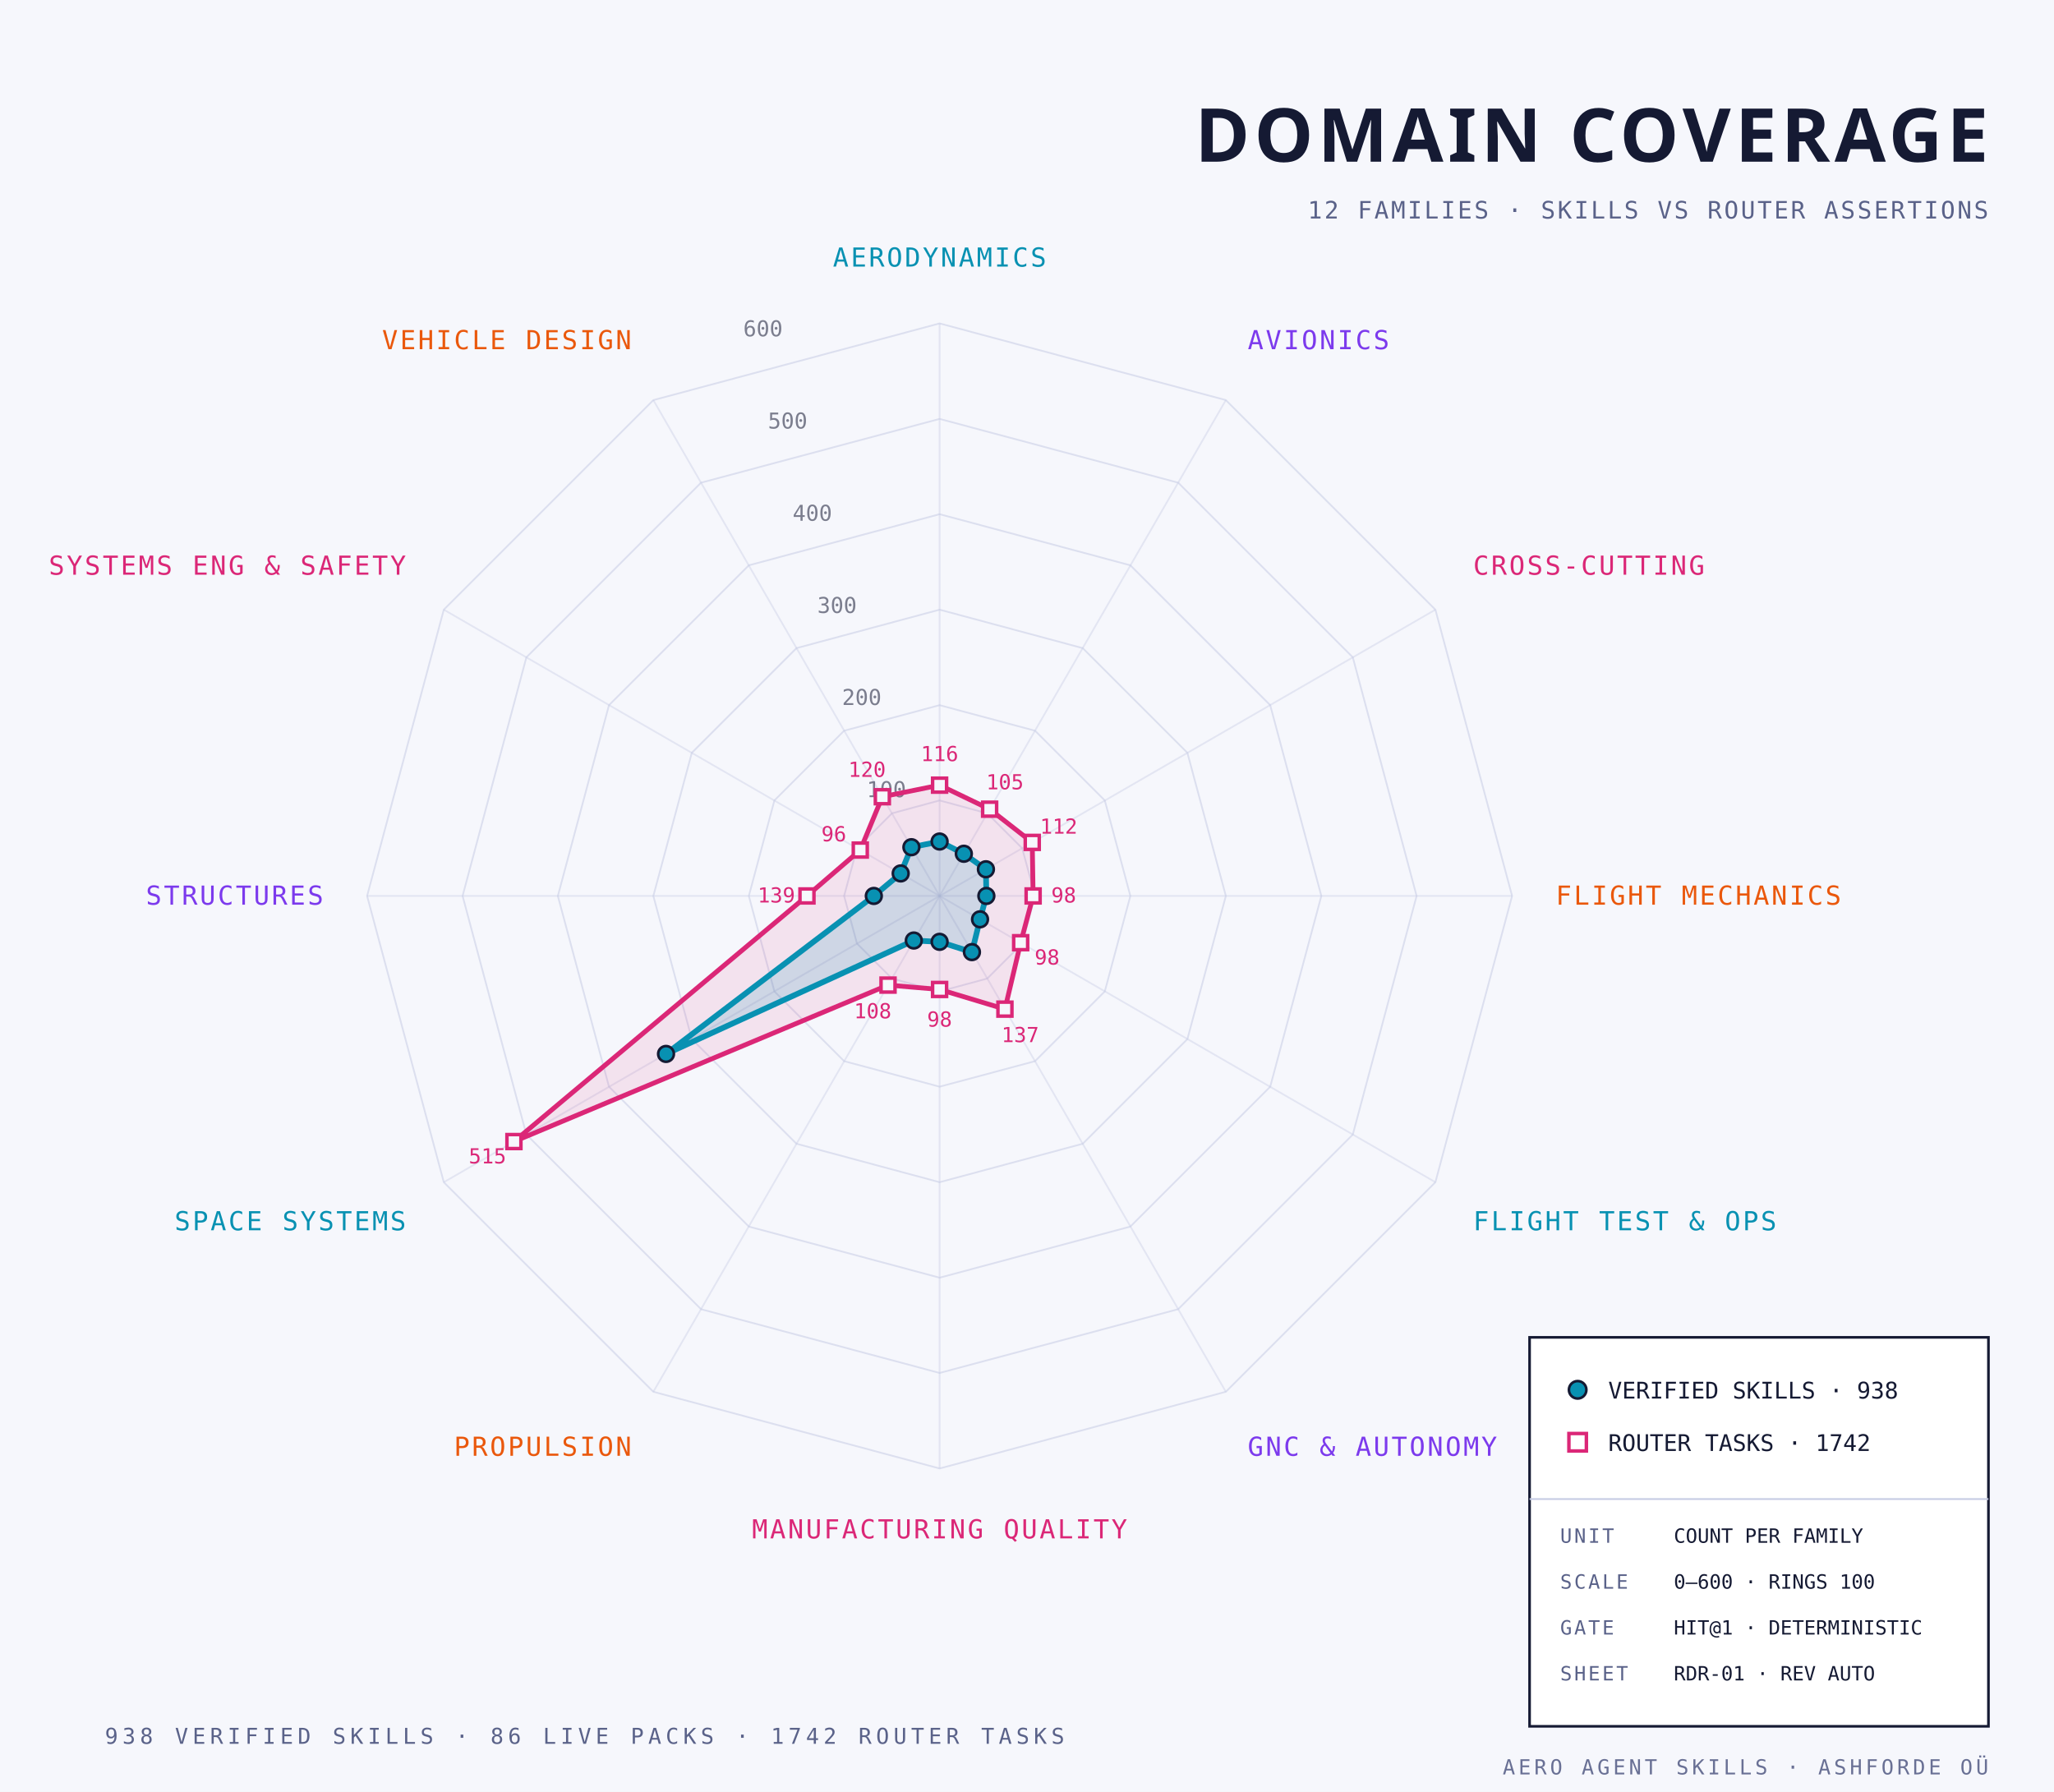
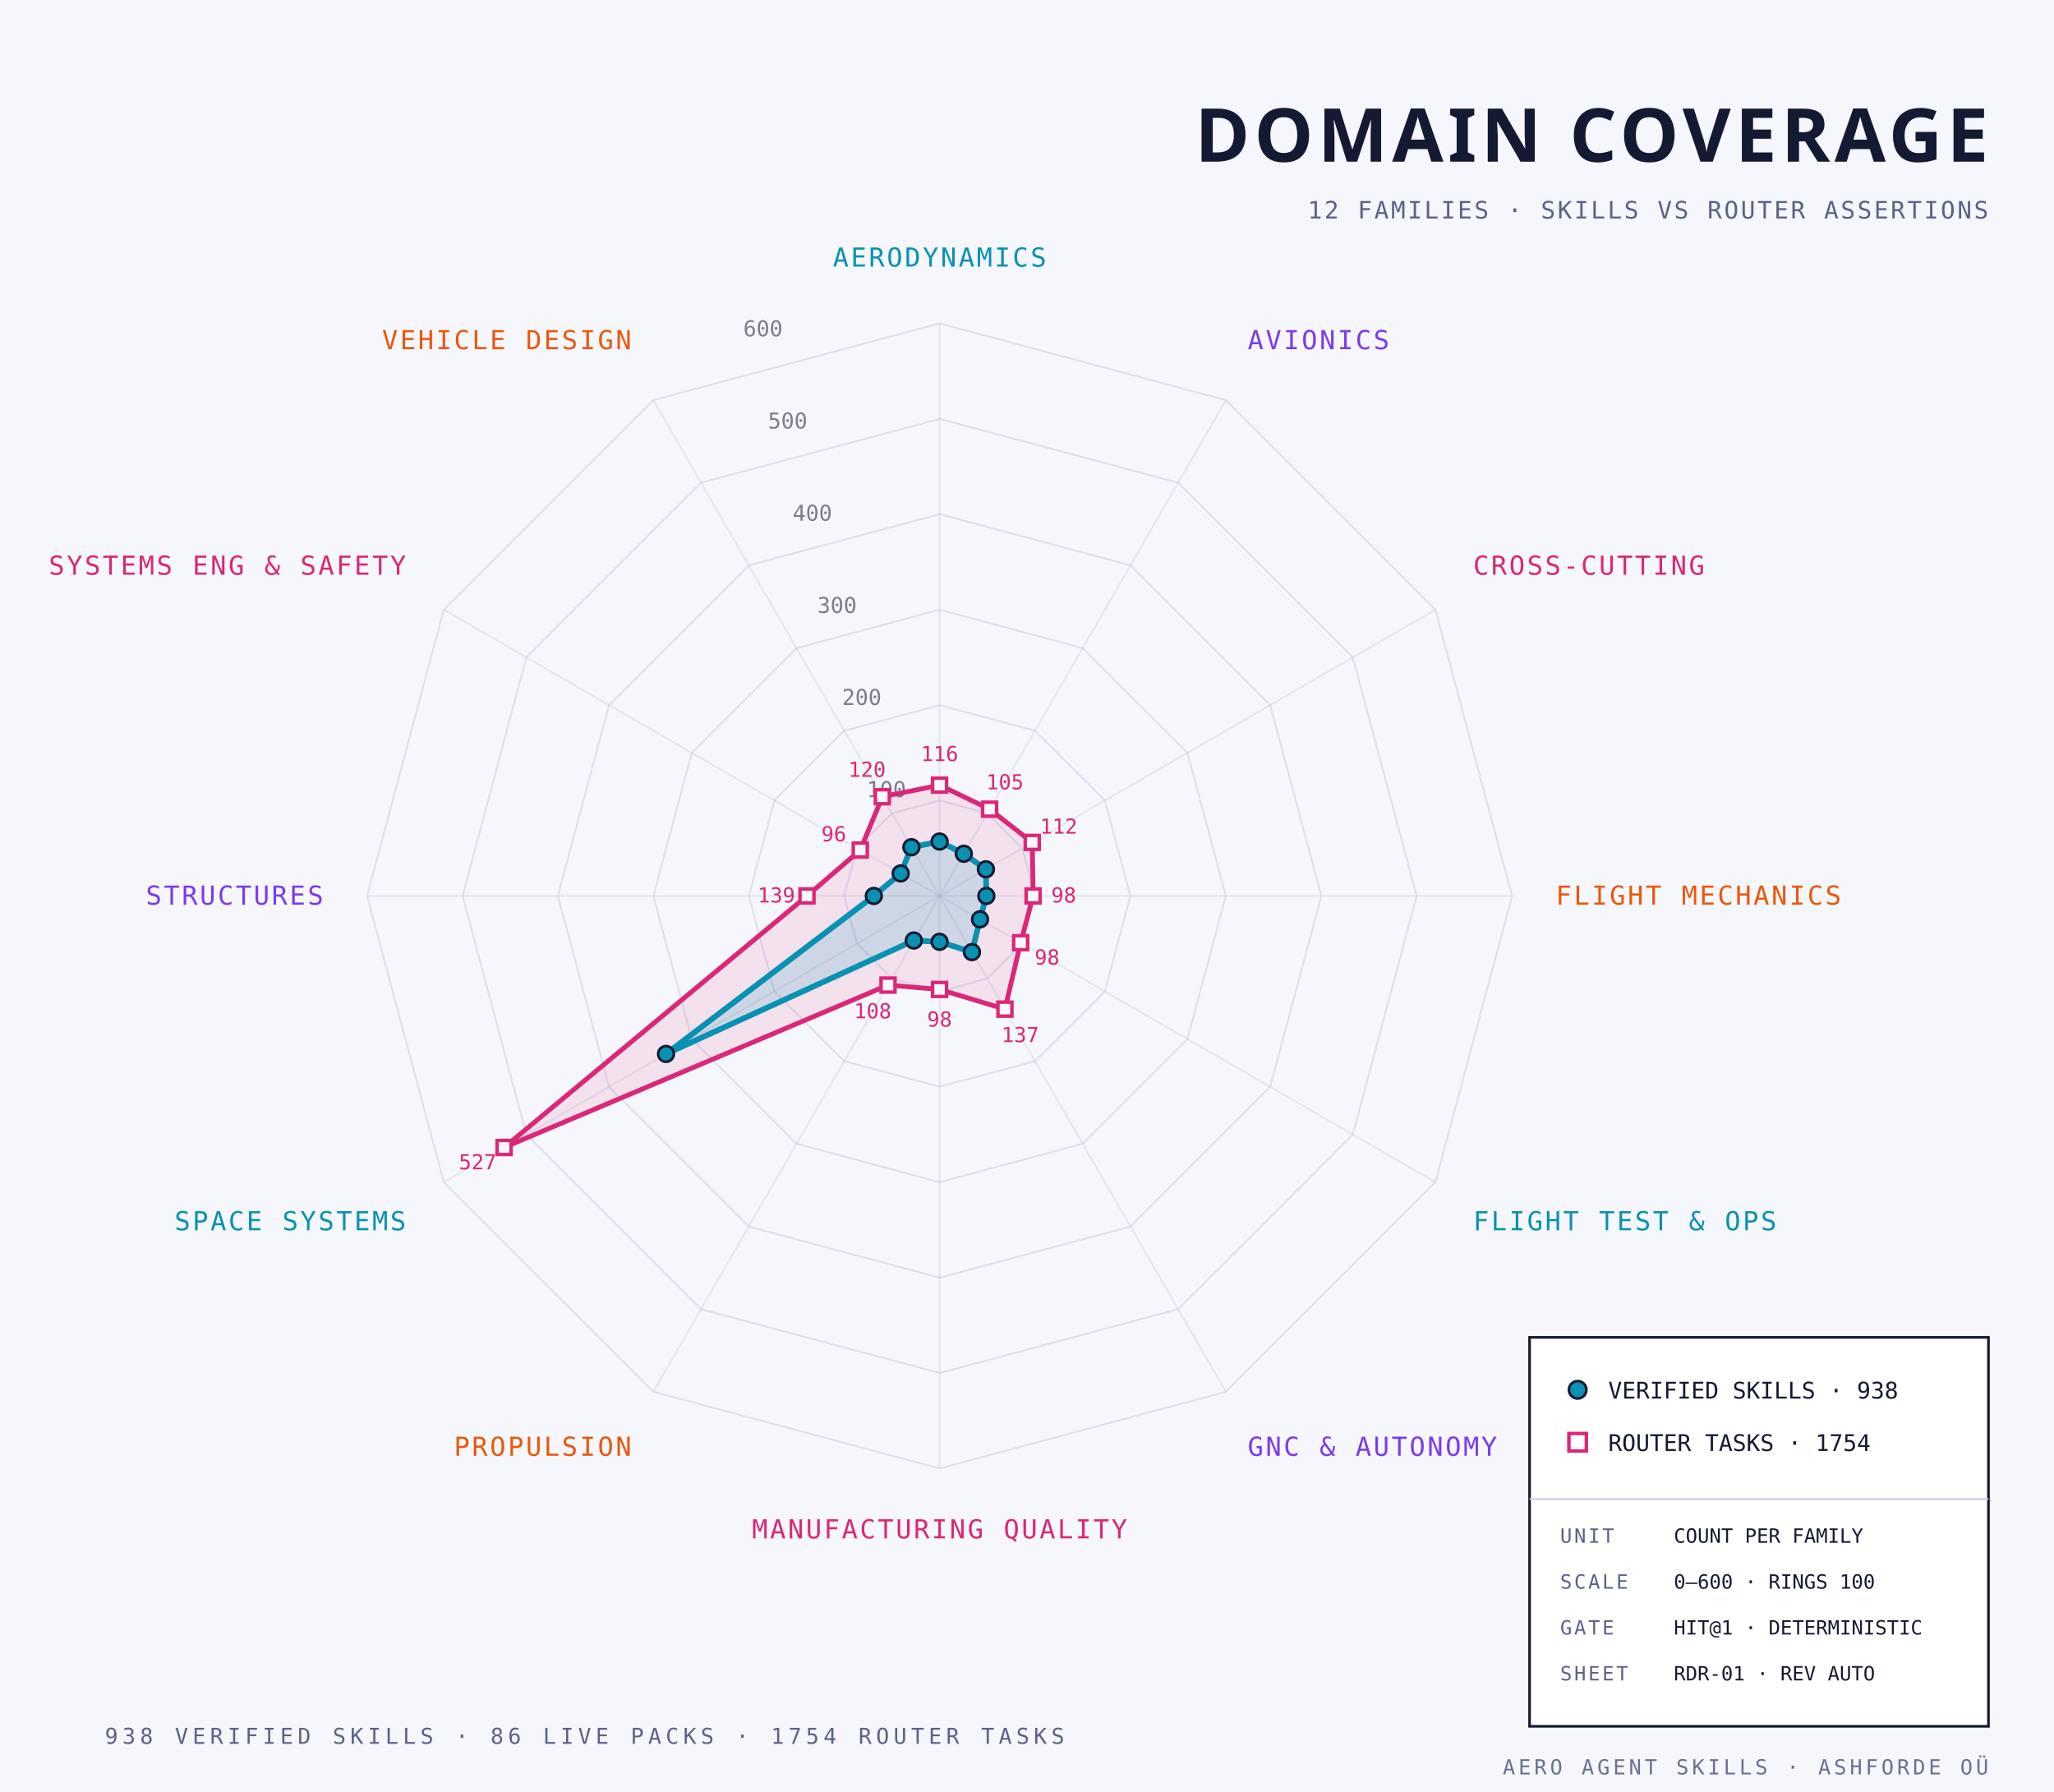
<svg xmlns="http://www.w3.org/2000/svg" width="940" height="820" viewBox="0 0 940 820">
  <style>
    .mono { font-family: "JetBrains Mono", "IBM Plex Mono", "Menlo", monospace; }
    .cond { font-family: "Barlow Condensed", "DIN Condensed", "Arial Narrow", sans-serif; font-weight: 700; text-transform: uppercase; }
    .serif { font-family: "Instrument Serif", Georgia, serif; font-style: italic; }
  </style>
  <rect width="940" height="820" fill="#f6f7fc" />
  <polygon points="430.0,366.3 451.8,372.2 467.8,388.2 473.7,410.0 467.8,431.8 451.8,447.8 430.0,453.7 408.2,447.8 392.2,431.8 386.3,410.0 392.2,388.2 408.2,372.2" fill="none" stroke="#c6cce4" stroke-width="0.8" stroke-opacity="0.55" />
  <polygon points="430.0,322.7 473.7,334.4 505.6,366.3 517.3,410.0 505.6,453.7 473.7,485.6 430.0,497.3 386.3,485.6 354.4,453.7 342.7,410.0 354.4,366.3 386.3,334.4" fill="none" stroke="#c6cce4" stroke-width="0.8" stroke-opacity="0.55" />
  <polygon points="430.0,279.0 495.5,296.6 543.4,344.5 561.0,410.0 543.4,475.5 495.5,523.4 430.0,541.0 364.5,523.4 316.6,475.5 299.0,410.0 316.6,344.5 364.5,296.6" fill="none" stroke="#c6cce4" stroke-width="0.8" stroke-opacity="0.55" />
  <polygon points="430.0,235.3 517.3,258.7 581.3,322.7 604.7,410.0 581.3,497.3 517.3,561.3 430.0,584.7 342.7,561.3 278.7,497.3 255.3,410.0 278.7,322.7 342.7,258.7" fill="none" stroke="#c6cce4" stroke-width="0.8" stroke-opacity="0.55" />
  <polygon points="430.0,191.7 539.2,220.9 619.1,300.8 648.3,410.0 619.1,519.2 539.2,599.1 430.0,628.3 320.8,599.1 240.9,519.2 211.7,410.0 240.9,300.8 320.8,220.9" fill="none" stroke="#c6cce4" stroke-width="0.8" stroke-opacity="0.55" />
  <polygon points="430.0,148.0 561.0,183.1 656.9,279.0 692.0,410.0 656.9,541.0 561.0,636.9 430.0,672.0 299.0,636.9 203.1,541.0 168.0,410.0 203.1,279.0 299.0,183.1" fill="none" stroke="#c6cce4" stroke-width="0.8" stroke-opacity="0.55" />
  <line x1="430" y1="410" x2="430.0" y2="148.0" stroke="#c6cce4" stroke-width="0.8" stroke-opacity="0.4" />
  <line x1="430" y1="410" x2="561.0" y2="183.1" stroke="#c6cce4" stroke-width="0.8" stroke-opacity="0.4" />
  <line x1="430" y1="410" x2="656.9" y2="279.0" stroke="#c6cce4" stroke-width="0.8" stroke-opacity="0.4" />
  <line x1="430" y1="410" x2="692.0" y2="410.0" stroke="#c6cce4" stroke-width="0.8" stroke-opacity="0.4" />
  <line x1="430" y1="410" x2="656.9" y2="541.0" stroke="#c6cce4" stroke-width="0.8" stroke-opacity="0.4" />
  <line x1="430" y1="410" x2="561.0" y2="636.9" stroke="#c6cce4" stroke-width="0.8" stroke-opacity="0.4" />
  <line x1="430" y1="410" x2="430.0" y2="672.0" stroke="#c6cce4" stroke-width="0.8" stroke-opacity="0.4" />
  <line x1="430" y1="410" x2="299.0" y2="636.9" stroke="#c6cce4" stroke-width="0.8" stroke-opacity="0.4" />
  <line x1="430" y1="410" x2="203.1" y2="541.0" stroke="#c6cce4" stroke-width="0.8" stroke-opacity="0.4" />
  <line x1="430" y1="410" x2="168.0" y2="410.0" stroke="#c6cce4" stroke-width="0.8" stroke-opacity="0.4" />
  <line x1="430" y1="410" x2="203.1" y2="279.0" stroke="#c6cce4" stroke-width="0.8" stroke-opacity="0.4" />
  <line x1="430" y1="410" x2="299.0" y2="183.1" stroke="#c6cce4" stroke-width="0.8" stroke-opacity="0.4" />
  <text class="mono" x="414.7" y="364.8" text-anchor="end" font-size="10" fill="#151a33" opacity="0.55">100</text>
  <text class="mono" x="403.4" y="322.6" text-anchor="end" font-size="10" fill="#151a33" opacity="0.55">200</text>
  <text class="mono" x="392.1" y="280.5" text-anchor="end" font-size="10" fill="#151a33" opacity="0.55">300</text>
  <text class="mono" x="380.8" y="238.3" text-anchor="end" font-size="10" fill="#151a33" opacity="0.55">400</text>
  <text class="mono" x="369.5" y="196.1" text-anchor="end" font-size="10" fill="#151a33" opacity="0.55">500</text>
  <text class="mono" x="358.2" y="153.9" text-anchor="end" font-size="10" fill="#151a33" opacity="0.55">600</text>
  <text class="mono" x="430.0" y="122.0" text-anchor="middle" font-size="12" fill="#0891b2" letter-spacing="1">AERODYNAMICS</text>
  <text class="mono" x="571.0" y="159.8" text-anchor="start" font-size="12" fill="#7c3aed" letter-spacing="1">AVIONICS</text>
  <text class="mono" x="674.2" y="263.0" text-anchor="start" font-size="12" fill="#db2777" letter-spacing="1">CROSS-CUTTING</text>
  <text class="mono" x="712.0" y="414.0" text-anchor="start" font-size="12" fill="#ea580c" letter-spacing="1">FLIGHT MECHANICS</text>
  <text class="mono" x="674.2" y="563.0" text-anchor="start" font-size="12" fill="#0891b2" letter-spacing="1">FLIGHT TEST &amp; OPS</text>
  <text class="mono" x="571.0" y="666.2" text-anchor="start" font-size="12" fill="#7c3aed" letter-spacing="1">GNC &amp; AUTONOMY</text>
  <text class="mono" x="430.0" y="704.0" text-anchor="middle" font-size="12" fill="#db2777" letter-spacing="1">MANUFACTURING QUALITY</text>
  <text class="mono" x="289.0" y="666.2" text-anchor="end" font-size="12" fill="#ea580c" letter-spacing="1">PROPULSION</text>
  <text class="mono" x="185.8" y="563.0" text-anchor="end" font-size="12" fill="#0891b2" letter-spacing="1">SPACE SYSTEMS</text>
  <text class="mono" x="148.0" y="414.0" text-anchor="end" font-size="12" fill="#7c3aed" letter-spacing="1">STRUCTURES</text>
  <text class="mono" x="185.8" y="263.0" text-anchor="end" font-size="12" fill="#db2777" letter-spacing="1">SYSTEMS ENG &amp; SAFETY</text>
  <text class="mono" x="289.0" y="159.8" text-anchor="end" font-size="12" fill="#ea580c" letter-spacing="1">VEHICLE DESIGN</text>
-   <polygon points="430.0,359.3 452.9,370.3 472.4,385.5 472.8,410.0 467.1,431.4 459.9,461.8 430.0,452.8 406.4,450.8 235.2,522.4 369.3,410.0 393.7,389.0 403.8,364.6" fill="#db2777" fill-opacity="0.10" stroke="#db2777" stroke-width="2.2" />
+   <polygon points="430.0,359.3 452.9,370.3 472.4,385.5 472.8,410.0 467.1,431.4 459.9,461.8 430.0,452.8 406.4,450.8 230.7,525.1 369.3,410.0 393.7,389.0 403.8,364.6" fill="#db2777" fill-opacity="0.10" stroke="#db2777" stroke-width="2.2" />
  <rect x="426.8" y="356.1" width="6.4" height="6.4" fill="#f6f7fc" stroke="#db2777" stroke-width="1.6" />
  <rect x="449.7" y="367.1" width="6.4" height="6.4" fill="#f6f7fc" stroke="#db2777" stroke-width="1.6" />
  <rect x="469.2" y="382.3" width="6.4" height="6.4" fill="#f6f7fc" stroke="#db2777" stroke-width="1.6" />
  <rect x="469.6" y="406.8" width="6.4" height="6.4" fill="#f6f7fc" stroke="#db2777" stroke-width="1.6" />
  <rect x="463.9" y="428.2" width="6.4" height="6.4" fill="#f6f7fc" stroke="#db2777" stroke-width="1.6" />
  <rect x="456.7" y="458.6" width="6.4" height="6.4" fill="#f6f7fc" stroke="#db2777" stroke-width="1.6" />
  <rect x="426.8" y="449.6" width="6.4" height="6.4" fill="#f6f7fc" stroke="#db2777" stroke-width="1.6" />
  <rect x="403.2" y="447.6" width="6.4" height="6.4" fill="#f6f7fc" stroke="#db2777" stroke-width="1.6" />
-   <rect x="232.0" y="519.2" width="6.4" height="6.4" fill="#f6f7fc" stroke="#db2777" stroke-width="1.6" />
+   <rect x="227.5" y="521.9" width="6.4" height="6.4" fill="#f6f7fc" stroke="#db2777" stroke-width="1.6" />
  <rect x="366.1" y="406.8" width="6.4" height="6.4" fill="#f6f7fc" stroke="#db2777" stroke-width="1.6" />
  <rect x="390.5" y="385.8" width="6.4" height="6.4" fill="#f6f7fc" stroke="#db2777" stroke-width="1.6" />
  <rect x="400.6" y="361.4" width="6.4" height="6.4" fill="#f6f7fc" stroke="#db2777" stroke-width="1.6" />
  <polygon points="430.0,385.1 441.1,390.7 451.2,397.8 451.4,410.0 448.5,420.7 444.8,435.7 430.0,431.0 418.2,430.4 304.8,482.3 399.9,410.0 412.2,399.7 417.1,387.7" fill="#0891b2" fill-opacity="0.16" stroke="#0891b2" stroke-width="2.6" />
  <circle cx="430.0" cy="385.1" r="3.6" fill="#0891b2" stroke="#151a33" stroke-width="1.2" />
  <circle cx="441.1" cy="390.7" r="3.6" fill="#0891b2" stroke="#151a33" stroke-width="1.2" />
  <circle cx="451.2" cy="397.8" r="3.6" fill="#0891b2" stroke="#151a33" stroke-width="1.2" />
  <circle cx="451.4" cy="410.0" r="3.6" fill="#0891b2" stroke="#151a33" stroke-width="1.2" />
  <circle cx="448.5" cy="420.7" r="3.6" fill="#0891b2" stroke="#151a33" stroke-width="1.2" />
  <circle cx="444.8" cy="435.7" r="3.6" fill="#0891b2" stroke="#151a33" stroke-width="1.2" />
  <circle cx="430.0" cy="431.0" r="3.6" fill="#0891b2" stroke="#151a33" stroke-width="1.2" />
  <circle cx="418.2" cy="430.4" r="3.6" fill="#0891b2" stroke="#151a33" stroke-width="1.2" />
  <circle cx="304.8" cy="482.3" r="3.6" fill="#0891b2" stroke="#151a33" stroke-width="1.2" />
  <circle cx="399.9" cy="410.0" r="3.6" fill="#0891b2" stroke="#151a33" stroke-width="1.2" />
  <circle cx="412.2" cy="399.7" r="3.6" fill="#0891b2" stroke="#151a33" stroke-width="1.2" />
  <circle cx="417.1" cy="387.7" r="3.6" fill="#0891b2" stroke="#151a33" stroke-width="1.2" />
  <text class="mono" x="430.0" y="348.3" text-anchor="middle" font-size="9.5" fill="#db2777">116</text>
  <text class="mono" x="459.9" y="361.2" text-anchor="middle" font-size="9.5" fill="#db2777">105</text>
  <text class="mono" x="484.5" y="381.5" text-anchor="middle" font-size="9.5" fill="#db2777">112</text>
  <text class="mono" x="486.8" y="413.0" text-anchor="middle" font-size="9.5" fill="#db2777">98</text>
  <text class="mono" x="479.2" y="441.4" text-anchor="middle" font-size="9.5" fill="#db2777">98</text>
  <text class="mono" x="466.9" y="476.9" text-anchor="middle" font-size="9.5" fill="#db2777">137</text>
  <text class="mono" x="430.0" y="469.8" text-anchor="middle" font-size="9.5" fill="#db2777">98</text>
  <text class="mono" x="399.4" y="466.0" text-anchor="middle" font-size="9.5" fill="#db2777">108</text>
-   <text class="mono" x="223.1" y="532.4" text-anchor="middle" font-size="9.5" fill="#db2777">515</text>
+   <text class="mono" x="218.6" y="535.1" text-anchor="middle" font-size="9.5" fill="#db2777">527</text>
  <text class="mono" x="355.3" y="413.0" text-anchor="middle" font-size="9.5" fill="#db2777">139</text>
  <text class="mono" x="381.6" y="385.0" text-anchor="middle" font-size="9.5" fill="#db2777">96</text>
  <text class="mono" x="396.8" y="355.5" text-anchor="middle" font-size="9.5" fill="#db2777">120</text>
  <text class="cond" x="910.0" y="74.0" text-anchor="end" font-size="34" fill="#151a33" letter-spacing="2">DOMAIN COVERAGE</text>
  <text class="mono" x="910.0" y="100.0" text-anchor="end" font-size="11" fill="#5a6289" letter-spacing="1">12 FAMILIES · SKILLS VS ROUTER ASSERTIONS</text>
  <rect x="700" y="612" width="210" height="178" fill="#ffffff" stroke="#151a33" stroke-width="1.2" />
  <line x1="700" y1="686" x2="910" y2="686" stroke="#c6cce4" stroke-width="0.8" />
  <circle cx="722" cy="636" r="4" fill="#0891b2" stroke="#151a33" stroke-width="1.2" />
  <text class="mono" x="736.0" y="640.0" text-anchor="start" font-size="10.5" fill="#151a33">VERIFIED SKILLS · 938</text>
  <rect x="718" y="656" width="8" height="8" fill="none" stroke="#db2777" stroke-width="1.6" />
-   <text class="mono" x="736.0" y="664.0" text-anchor="start" font-size="10.5" fill="#151a33">ROUTER TASKS · 1742</text>
+   <text class="mono" x="736.0" y="664.0" text-anchor="start" font-size="10.5" fill="#151a33">ROUTER TASKS · 1754</text>
  <text class="mono" x="714.0" y="706.0" text-anchor="start" font-size="9" fill="#5a6289" letter-spacing="1">UNIT</text>
  <text class="mono" x="766.0" y="706.0" text-anchor="start" font-size="9" fill="#151a33">COUNT PER FAMILY</text>
  <text class="mono" x="714.0" y="727.0" text-anchor="start" font-size="9" fill="#5a6289" letter-spacing="1">SCALE</text>
  <text class="mono" x="766.0" y="727.0" text-anchor="start" font-size="9" fill="#151a33">0–600 · RINGS 100</text>
  <text class="mono" x="714.0" y="748.0" text-anchor="start" font-size="9" fill="#5a6289" letter-spacing="1">GATE</text>
  <text class="mono" x="766.0" y="748.0" text-anchor="start" font-size="9" fill="#151a33">HIT@1 · DETERMINISTIC</text>
  <text class="mono" x="714.0" y="769.0" text-anchor="start" font-size="9" fill="#5a6289" letter-spacing="1">SHEET</text>
  <text class="mono" x="766.0" y="769.0" text-anchor="start" font-size="9" fill="#151a33">RDR-01 · REV AUTO</text>
-   <text class="mono" x="48.0" y="798.0" text-anchor="start" font-size="10" fill="#5a6289" letter-spacing="2">938 VERIFIED SKILLS · 86 LIVE PACKS · 1742 ROUTER TASKS</text>
+   <text class="mono" x="48.0" y="798.0" text-anchor="start" font-size="10" fill="#5a6289" letter-spacing="2">938 VERIFIED SKILLS · 86 LIVE PACKS · 1754 ROUTER TASKS</text>
  <text class="mono" x="910.0" y="812.0" text-anchor="end" font-size="9.5" fill="#5a6289" letter-spacing="1.5" opacity="0.9">AERO AGENT SKILLS · ASHFORDE OÜ</text>
</svg>
